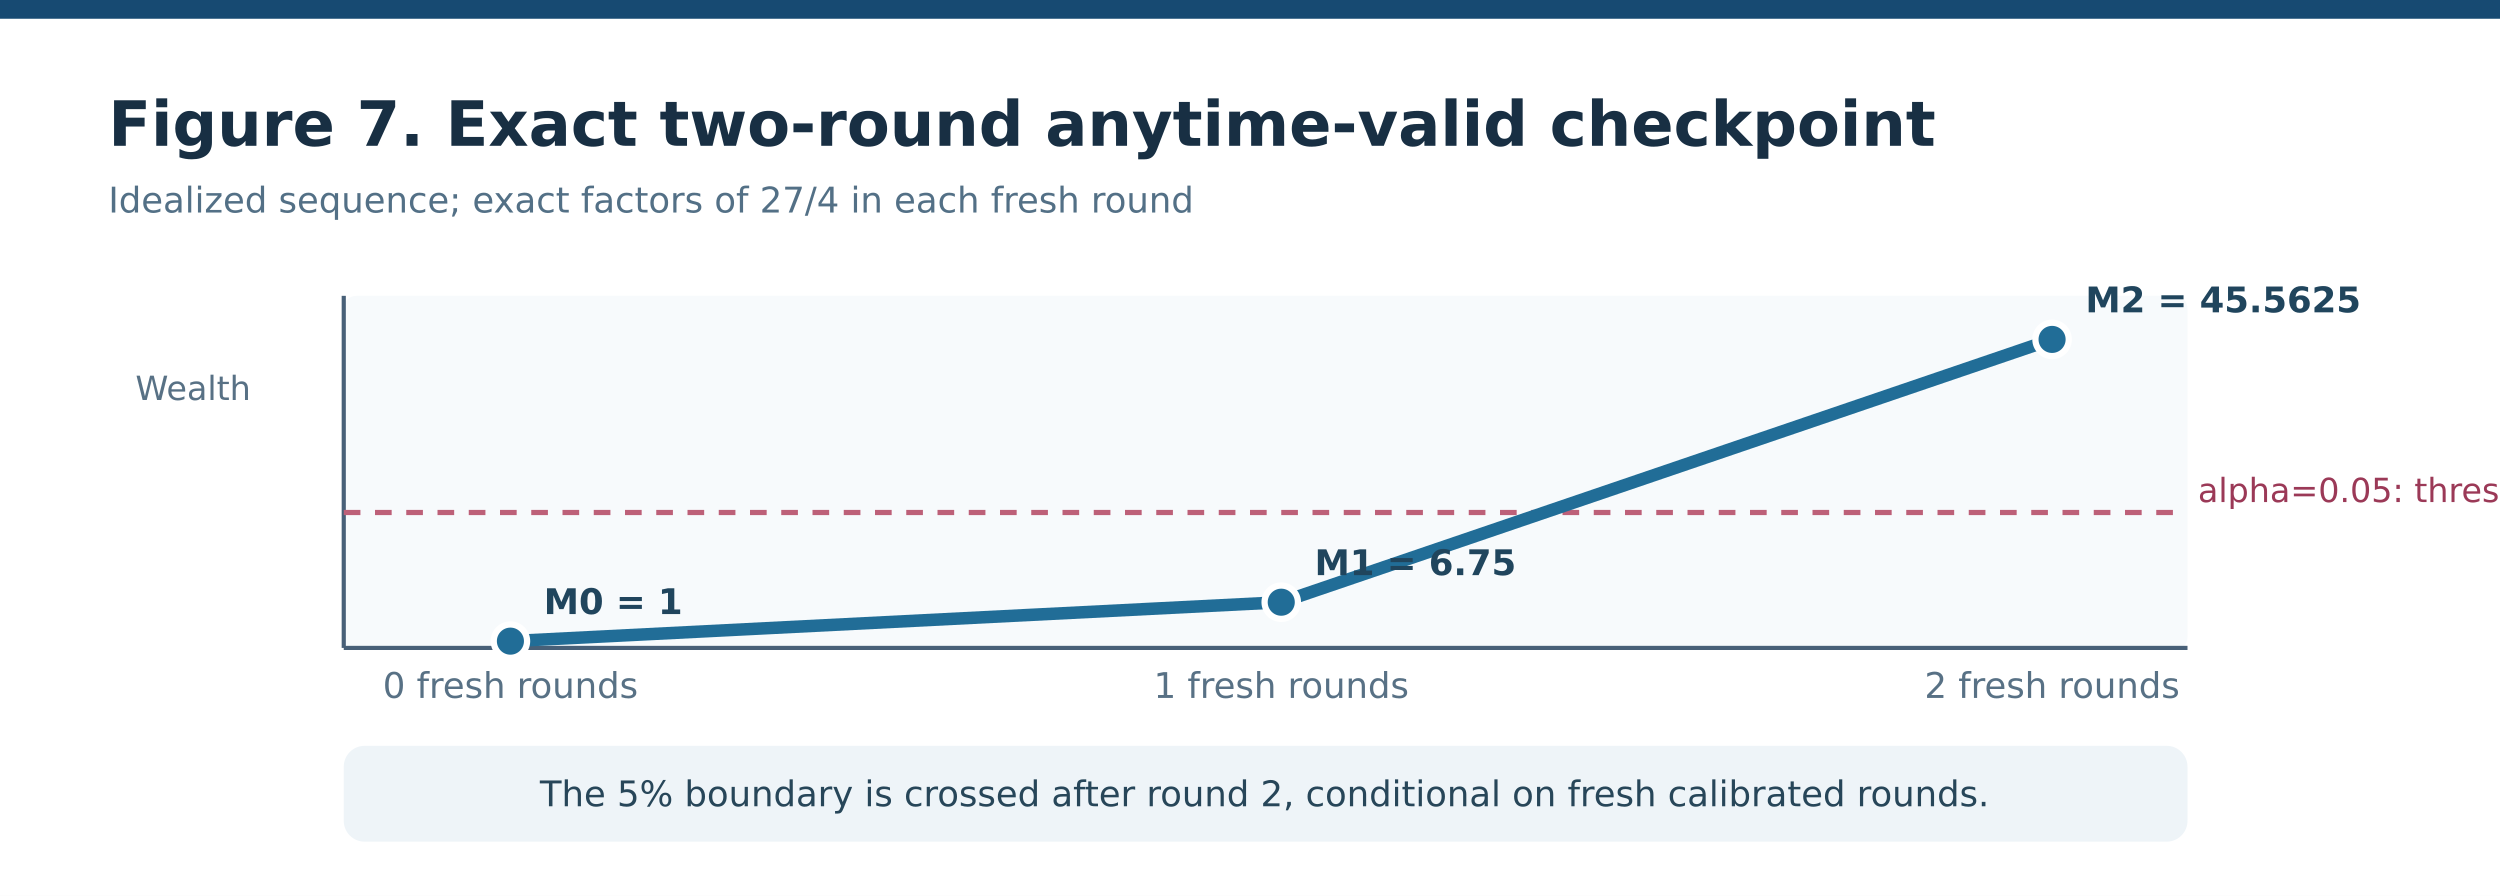
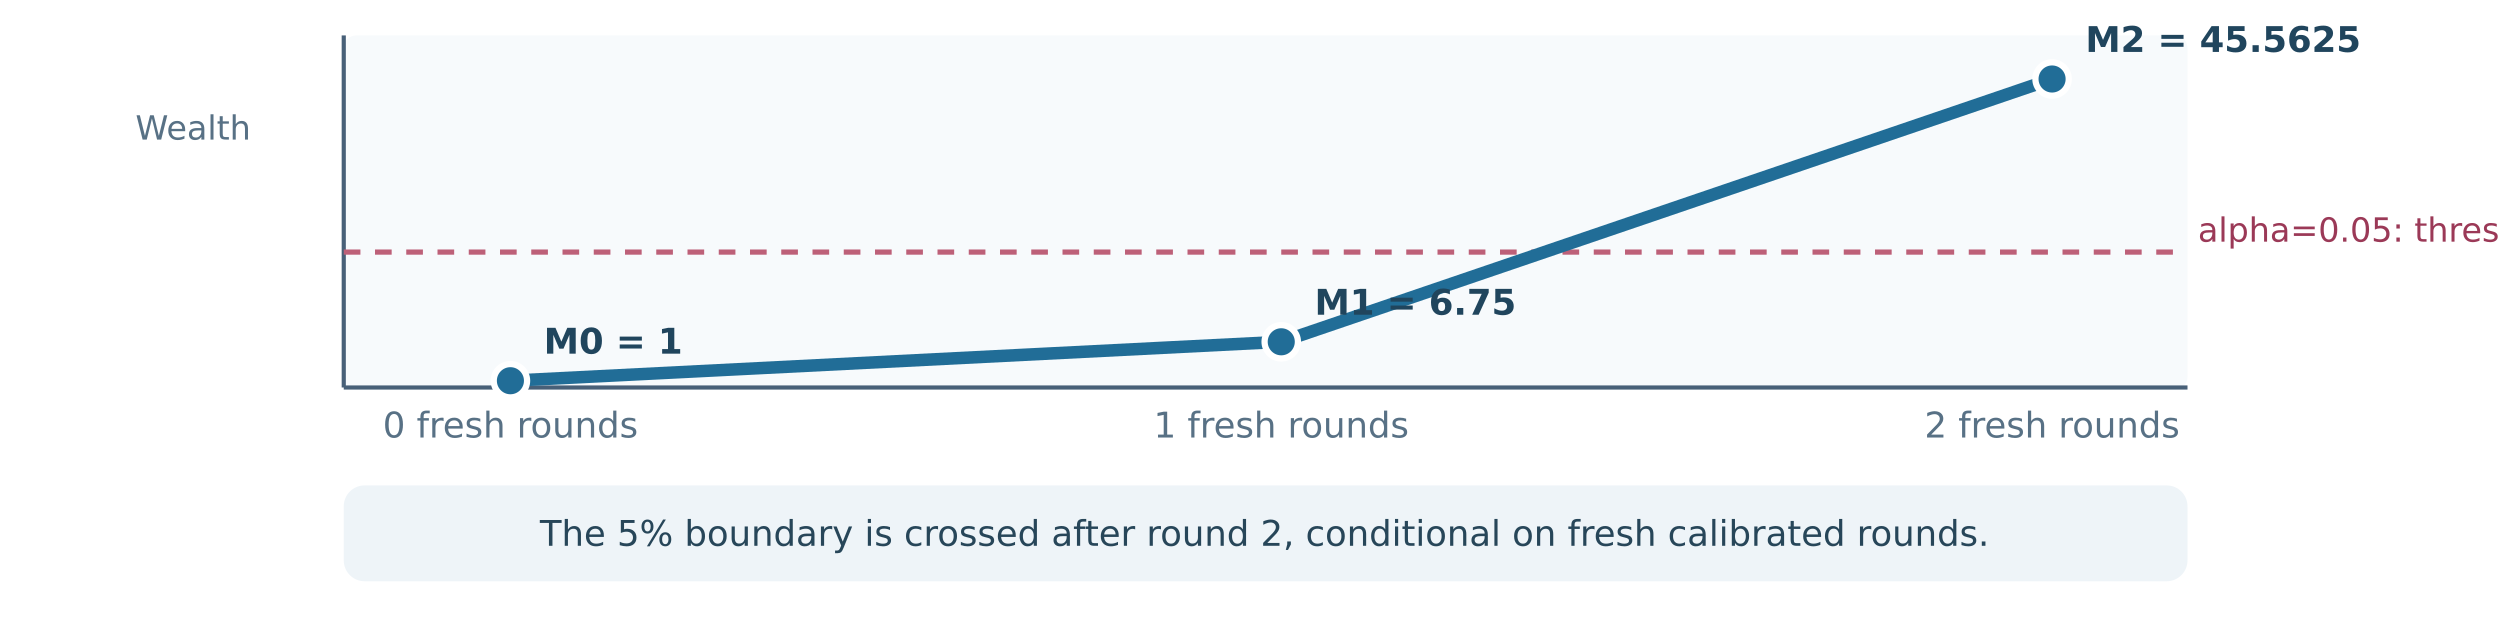
- <svg xmlns="http://www.w3.org/2000/svg" width="1200" height="430" viewBox="0 0 1200 430" role="img" aria-label="Exact sequential wealth process through two fresh rounds, with 5 percent crossing boundary of twenty">
+ <svg xmlns="http://www.w3.org/2000/svg" width="1200" height="300" viewBox="0 125 1200 300" role="img" aria-label="Exact sequential wealth process through two fresh rounds, with 5 percent crossing boundary of twenty">
  <rect width="1200" height="430" fill="#fff" />
-   <rect width="1200" height="9" fill="#174a72" />
  <text x="52" y="70" fill="#182f43" font-family="DejaVu Sans,Arial,sans-serif" font-size="30" font-weight="700">Figure 7. Exact two-round anytime-valid checkpoint</text>
-   <text x="52" y="102" fill="#537086" font-family="DejaVu Sans,Arial,sans-serif" font-size="17">Idealized sequence; exact factors of 27/4 in each fresh round</text>
  <rect x="165" y="142" width="885" height="170" rx="6" fill="#f7fafc" />
  <line x1="165" y1="311" x2="1050" y2="311" stroke="#486078" stroke-width="2" />
  <line x1="165" y1="142" x2="165" y2="311" stroke="#486078" stroke-width="2" />
  <line x1="165" y1="246" x2="1050" y2="246" stroke="#bd6078" stroke-width="2.5" stroke-dasharray="8 7" />
  <text x="1055" y="241" fill="#9b3957" font-size="16" font-family="DejaVu Sans,Arial,sans-serif">alpha=0.05: threshold 20</text>
  <polyline points="245,307.75 615,289.06 985,162.92" fill="none" stroke="#216d97" stroke-width="6" stroke-linecap="round" stroke-linejoin="round" />
  <circle cx="245" cy="307.75" r="8" fill="#216d97" stroke="white" stroke-width="3" />
  <text x="261" y="294.75" font-size="17" font-family="DejaVu Sans,Arial,sans-serif" fill="#20455d" font-weight="700">M0 = 1</text>
  <text x="245" y="335" fill="#587185" font-size="17" font-family="DejaVu Sans,Arial,sans-serif" text-anchor="middle">0 fresh rounds</text>
  <circle cx="615" cy="289.06" r="8" fill="#216d97" stroke="white" stroke-width="3" />
  <text x="631" y="276.06" font-size="17" font-family="DejaVu Sans,Arial,sans-serif" fill="#20455d" font-weight="700">M1 = 6.75</text>
  <text x="615" y="335" fill="#587185" font-size="17" font-family="DejaVu Sans,Arial,sans-serif" text-anchor="middle">1 fresh rounds</text>
  <circle cx="985" cy="162.92" r="8" fill="#216d97" stroke="white" stroke-width="3" />
  <text x="1001" y="149.92" font-size="17" font-family="DejaVu Sans,Arial,sans-serif" fill="#20455d" font-weight="700">M2 = 45.5625</text>
  <text x="985" y="335" fill="#587185" font-size="17" font-family="DejaVu Sans,Arial,sans-serif" text-anchor="middle">2 fresh rounds</text>
  <text x="65" y="192" fill="#587185" font-size="16" font-family="DejaVu Sans,Arial,sans-serif">Wealth</text>
  <rect x="165" y="358" width="885" height="46" rx="10" fill="#eef4f8" />
  <text x="607" y="387" text-anchor="middle" font-family="DejaVu Sans,Arial,sans-serif" font-size="17" fill="#274659">The 5% boundary is crossed after round 2, conditional on fresh calibrated rounds.</text>
</svg>
